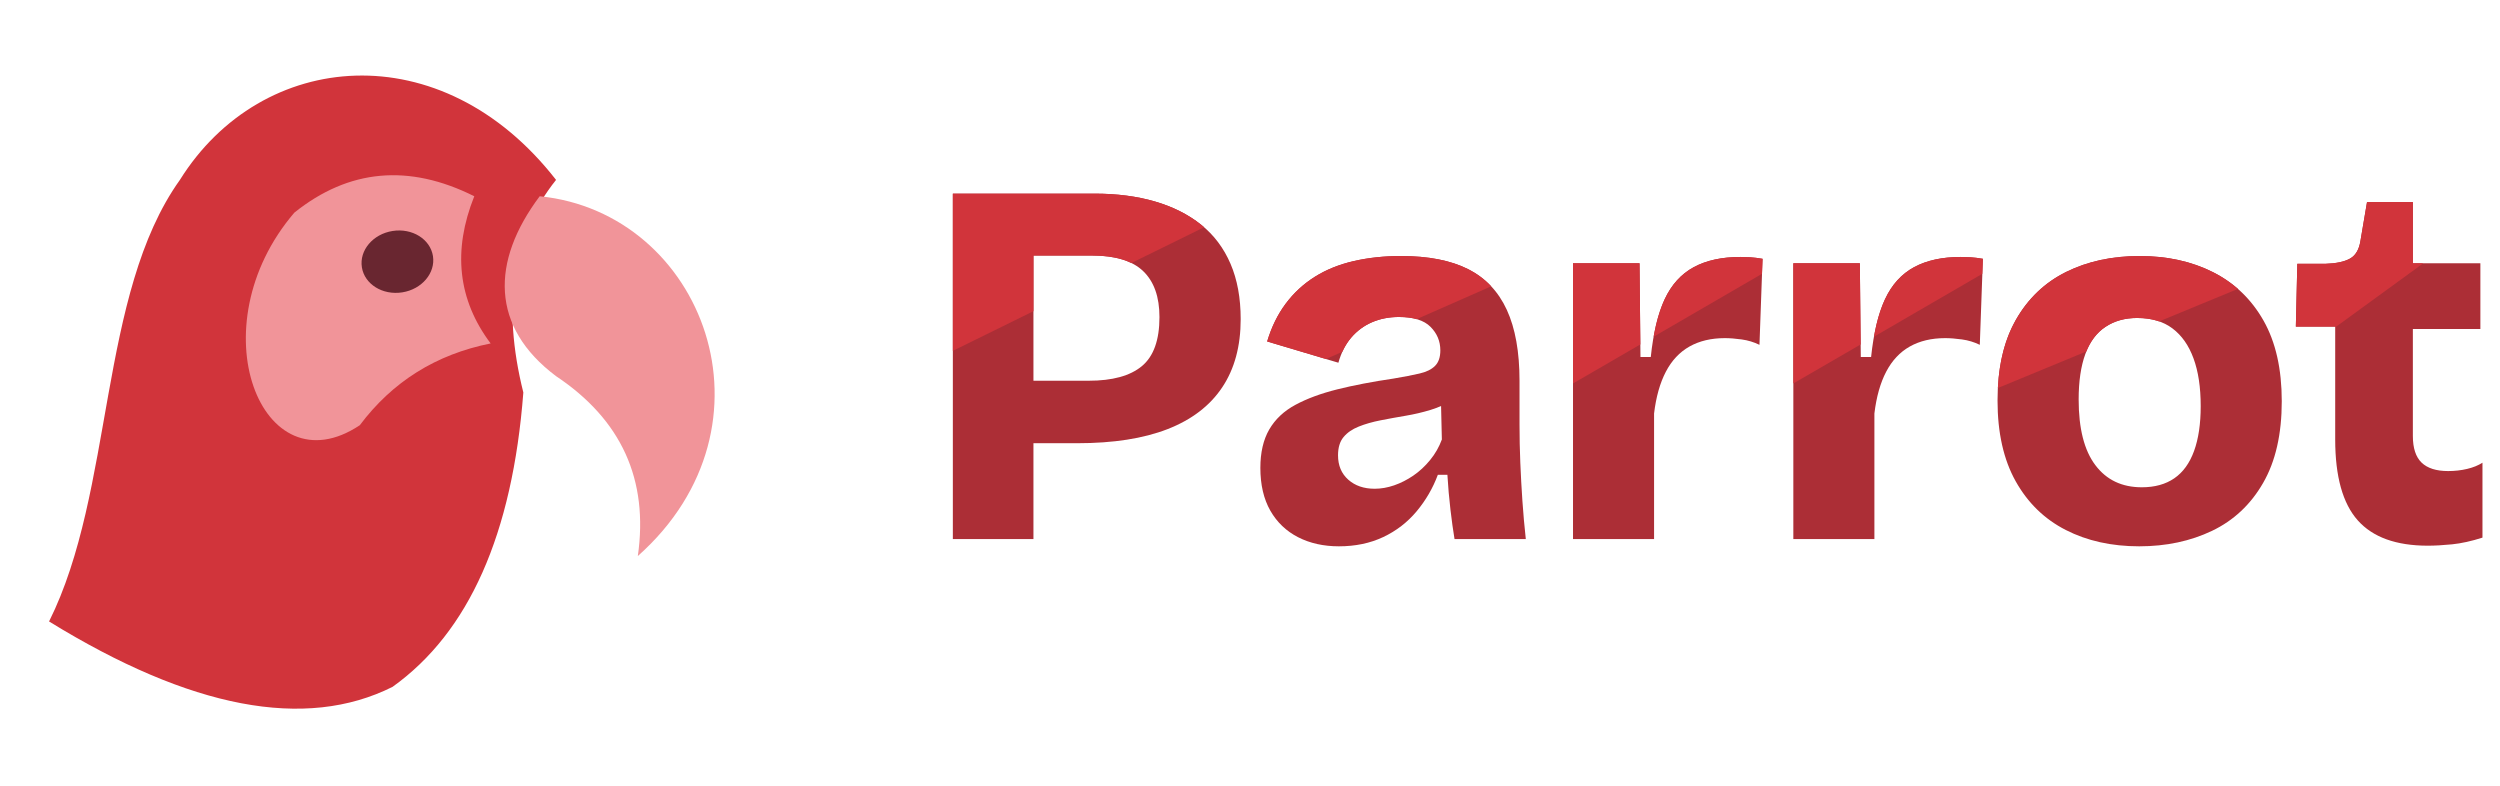
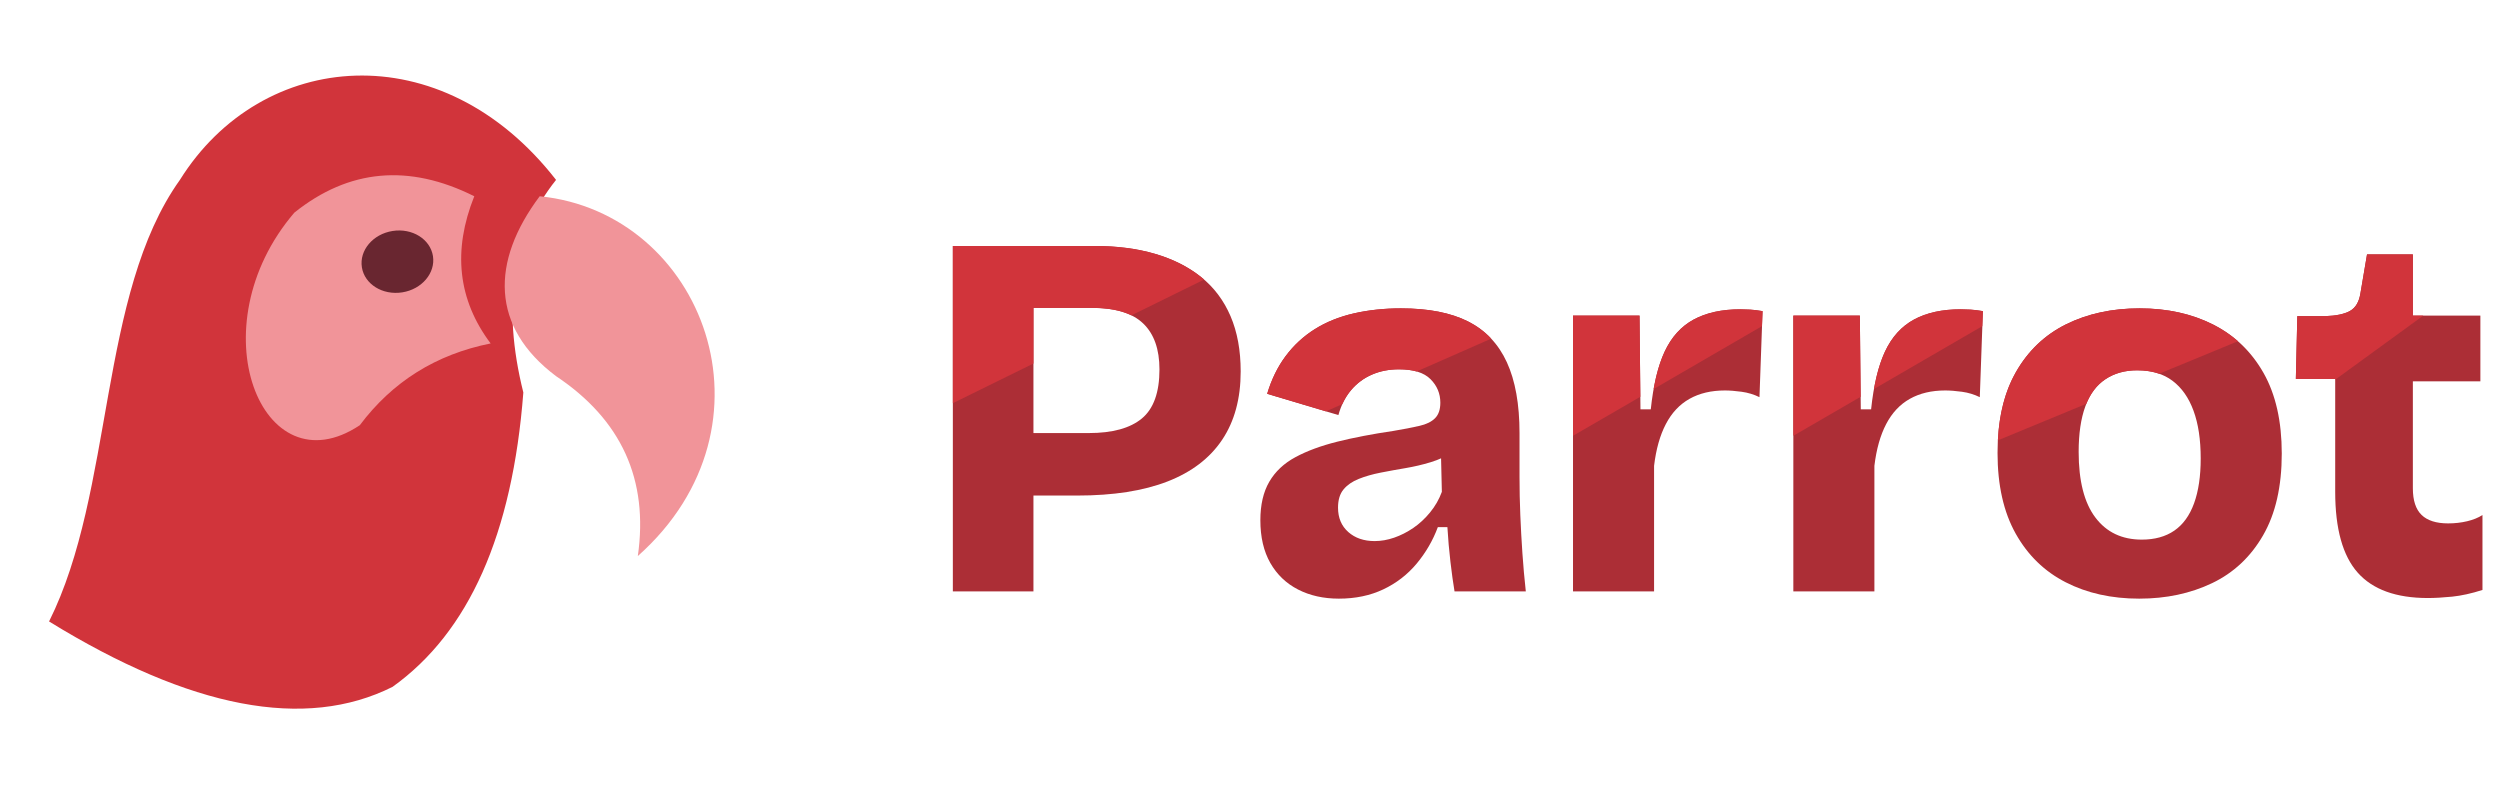
<svg xmlns="http://www.w3.org/2000/svg" role="img" aria-label="Parrot" viewBox="0 0 477.7 150">
  <svg width="150" height="150" viewBox="0 0 48 48">
    <path fill="#D1343B" fill-rule="evenodd" d="M3 38C7 30 6 18 11 11C16 3 27 2 34 11Q30 16 32 24Q31 37 24 42Q16 46 3 38Z" />
    <path fill="#F19499" fill-rule="evenodd" d="M18 13Q23 9 29 12Q27 17 30 21Q25 22 22 26C16 30 12 20 18 13Z" />
    <path fill="#F19499" fill-rule="evenodd" d="M33 12C43 13 48 26 39 34Q40 27 34 23C30 20 30 16 33 12Z" />
    <ellipse cx="24.3" cy="16" rx="2.2" ry="1.9" transform="rotate(-9 24.3 16)" fill="#692630" />
  </svg>
-   <g transform="translate(175 23)">
+   <g transform="translate(175 33)">
    <path fill="#AC2E36" d="M18.17 61.69V49.75H33.03Q39.83 49.75 43.19 46.96Q46.55 44.17 46.55 37.59Q46.55 31.8 43.45 28.82Q40.35 25.83 33.67 25.83H18.17V14H34.15Q40.55 14 45.69 15.5Q50.83 17 54.51 19.94Q58.19 22.89 60.13 27.41Q62.07 31.93 62.07 37.98Q62.07 45.75 58.53 51.03Q55 56.31 48.09 59Q41.17 61.69 30.85 61.69ZM7.07 80V14H22.47V80Z" />
    <path fill="#D1343B" d="M55.08 20.42 41.18 27.26Q38.28 25.83 33.67 25.83H22.47V36.46L7.07 44.04V14H34.15Q40.55 14 45.69 15.5Q50.83 17 54.51 19.94Q54.8 20.18 55.08 20.42Z" />
    <path fill="#AC2E36" d="M80.83 81.39Q76.44 81.39 73.04 79.65Q69.64 77.91 67.73 74.57Q65.83 71.23 65.83 66.41Q65.83 61.99 67.53 59.06Q69.24 56.12 72.54 54.35Q75.84 52.57 80.52 51.4Q85.21 50.23 91.25 49.34Q94.23 48.84 96.21 48.38Q98.2 47.93 99.21 46.91Q100.22 45.9 100.22 43.95Q100.22 41.33 98.34 39.45Q96.47 37.57 92.31 37.57Q89.49 37.57 87.17 38.57Q84.85 39.57 83.19 41.51Q81.53 43.46 80.74 46.31L67.13 42.25Q68.37 38.11 70.67 35.03Q72.97 31.95 76.22 29.9Q79.48 27.85 83.7 26.88Q87.91 25.92 92.69 25.92Q100.55 25.92 105.53 28.43Q110.51 30.95 112.93 36.22Q115.35 41.49 115.35 49.76V58.19Q115.35 61.75 115.5 65.4Q115.65 69.05 115.9 72.7Q116.15 76.35 116.55 80H102.93Q102.53 77.61 102.15 74.37Q101.77 71.12 101.57 67.73H99.74Q98.33 71.53 95.7 74.69Q93.06 77.85 89.31 79.62Q85.57 81.39 80.83 81.39ZM87.67 70.39Q89.5 70.39 91.39 69.74Q93.29 69.08 95.04 67.89Q96.8 66.69 98.26 64.91Q99.72 63.13 100.51 60.98L100.32 52.87L102.58 53.37Q100.71 54.61 98.37 55.32Q96.03 56.03 93.6 56.44Q91.17 56.85 88.82 57.31Q86.47 57.77 84.63 58.51Q82.79 59.24 81.73 60.51Q80.67 61.78 80.67 64Q80.67 66.92 82.63 68.66Q84.58 70.39 87.67 70.39Z" />
    <path fill="#D1343B" d="M81.49 44.22 78.36 45.6 67.13 42.25Q68.37 38.11 70.67 35.03Q72.97 31.95 76.22 29.9Q79.48 27.85 83.7 26.88Q87.91 25.92 92.69 25.92Q100.55 25.92 105.53 28.43Q108.06 29.71 109.94 31.71L95.69 37.98Q94.24 37.57 92.31 37.57Q89.49 37.57 87.17 38.57Q84.85 39.57 83.19 41.51Q82.18 42.7 81.49 44.22Z" />
    <path fill="#AC2E36" d="M125.57 80V55.15V27.31H138.28L138.46 45.22H140.43Q141.15 38.33 143.09 34.17Q145.04 30 148.64 28.05Q152.25 26.1 157.57 26.1Q158.39 26.1 159.42 26.16Q160.45 26.22 161.79 26.45L161.2 42.89Q159.61 42.11 157.8 41.86Q155.98 41.61 154.59 41.61Q150.68 41.61 147.83 43.21Q144.99 44.81 143.31 48.03Q141.63 51.25 141.06 56.01V80Z" />
    <path fill="#D1343B" d="M138.44 42.81 125.57 50.27V27.31H138.28L138.44 42.81ZM161.68 29.32 140.97 41.34Q141.73 37.08 143.09 34.17Q145.04 30 148.64 28.05Q152.25 26.1 157.57 26.1Q158.39 26.1 159.42 26.16Q160.45 26.22 161.79 26.45L161.68 29.32Z" />
    <path fill="#AC2E36" d="M167.67 80V55.15V27.31H180.38L180.56 45.22H182.53Q183.25 38.33 185.19 34.17Q187.14 30 190.74 28.05Q194.35 26.1 199.67 26.1Q200.49 26.1 201.52 26.16Q202.55 26.22 203.89 26.45L203.3 42.89Q201.71 42.11 199.9 41.86Q198.08 41.61 196.69 41.61Q192.78 41.61 189.93 43.21Q187.09 44.81 185.41 48.03Q183.73 51.25 183.16 56.01V80Z" />
    <path fill="#D1343B" d="M180.54 42.81 167.67 50.27V27.31H180.38L180.54 42.81ZM203.78 29.32 183.07 41.34Q183.83 37.09 185.19 34.17Q187.14 30 190.74 28.05Q194.35 26.1 199.67 26.1Q200.49 26.1 201.52 26.16Q202.55 26.22 203.89 26.45L203.78 29.32Z" />
    <path fill="#AC2E36" d="M233.76 81.39Q225.83 81.39 219.73 78.27Q213.63 75.16 210.16 68.97Q206.69 62.78 206.69 53.54Q206.69 44.27 210.18 38.14Q213.66 32.01 219.8 28.96Q225.95 25.92 233.84 25.92Q241.75 25.92 247.89 29.02Q254.04 32.13 257.52 38.27Q261 44.41 261 53.67Q261 63.11 257.43 69.29Q253.87 75.47 247.68 78.43Q241.49 81.39 233.76 81.39ZM234.25 70.11Q237.97 70.11 240.47 68.39Q242.97 66.67 244.24 63.18Q245.51 59.69 245.51 54.6Q245.51 49.22 244.14 45.49Q242.78 41.76 240.12 39.76Q237.47 37.76 233.36 37.76Q229.84 37.76 227.29 39.47Q224.73 41.17 223.46 44.66Q222.19 48.14 222.19 53.34Q222.19 61.66 225.38 65.88Q228.56 70.11 234.25 70.11Z" />
    <path fill="#D1343B" d="M252.63 32.2 237.58 38.41Q235.71 37.76 233.36 37.76Q229.84 37.76 227.29 39.47Q224.92 41.05 223.65 44.16L206.75 51.14Q207.15 43.45 210.18 38.14Q213.66 32.01 219.8 28.96Q225.95 25.92 233.84 25.92Q241.75 25.92 247.89 29.02Q250.5 30.34 252.63 32.2Z" />
    <path fill="#AC2E36" d="M288.91 81.27Q279.83 81.27 275.52 76.43Q271.21 71.58 271.21 60.97V39.41H263.69L263.97 27.41H269.31Q272.43 27.31 274.04 26.41Q275.64 25.51 276.03 23.05L277.29 15.61H286.05V27.31H298.95V39.87H286.05V60.32Q286.05 63.78 287.72 65.4Q289.39 67.01 292.79 67.01Q294.69 67.01 296.42 66.6Q298.15 66.19 299.35 65.41V79.73Q296.18 80.74 293.55 81.01Q290.91 81.27 288.91 81.27Z" />
    <path fill="#D1343B" d="M288.03 27.31 271.21 39.55V39.41H263.69L263.97 27.41H269.31Q272.43 27.31 274.04 26.41Q275.64 25.51 276.03 23.05L277.29 15.61H286.05V27.31H288.03Z" />
  </g>
</svg>
